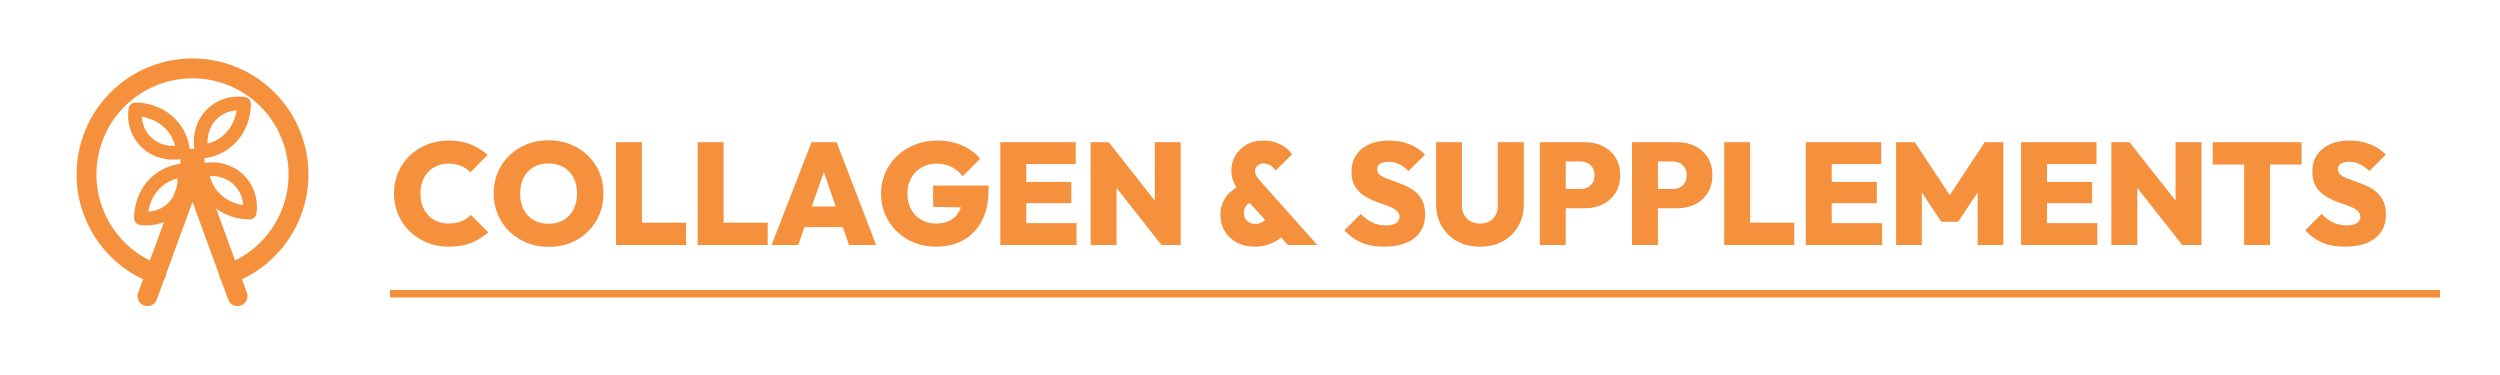
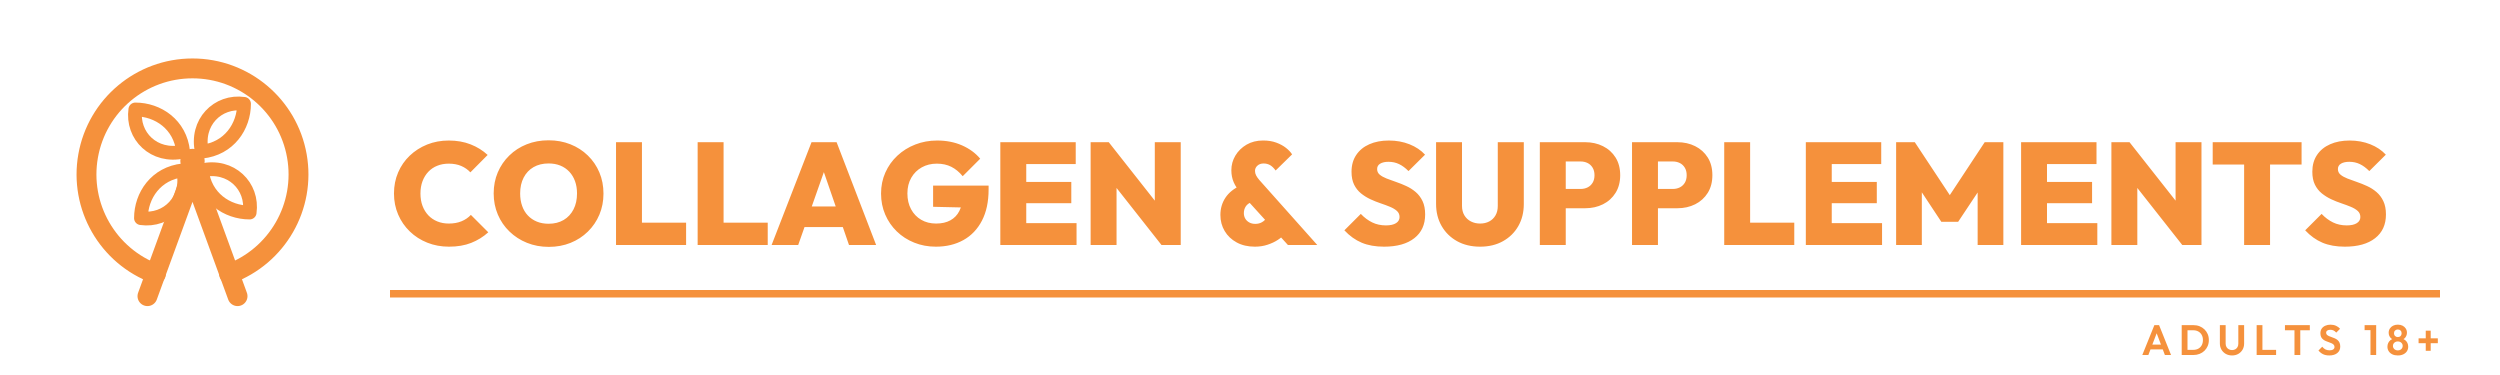
<svg xmlns="http://www.w3.org/2000/svg" viewBox="0 0 1000 150" width="1000mm" height="150mm" color="#f5913c">
  <g transform="translate(24 22) scale(1.06)">
    <g fill="none" stroke="currentColor" stroke-linecap="round" stroke-linejoin="round">
      <path d="M 36.2 82.6 A 40 40 0 1 1 63.8 82.6" stroke-width="7.5" />
      <path d="M 33 91 L 50 44.5 L 67 91" stroke-width="7.5" />
      <g transform="translate(50 40)">
        <path d="M5 0 C 11 -9.5, 23 -9.5, 29 -1.5 C 23 4.5, 13 6.5, 5 0 Z" transform="rotate(-45)" stroke-width="5.2" />
        <path d="M5 0 C 11 -9.5, 23 -9.5, 29 -1.5 C 23 4.5, 13 6.5, 5 0 Z" transform="rotate(45)" stroke-width="5.2" />
        <path d="M5 0 C 11 -9.5, 23 -9.5, 29 -1.5 C 23 4.5, 13 6.5, 5 0 Z" transform="rotate(135)" stroke-width="5.2" />
        <path d="M5 0 C 11 -9.5, 23 -9.5, 29 -1.5 C 23 4.5, 13 6.5, 5 0 Z" transform="rotate(225)" stroke-width="5.2" />
        <circle r="4.6" fill="currentColor" stroke="none" />
      </g>
    </g>
  </g>
  <path d="M23.59 0.67Q18.92 0.67 14.92 -0.93Q10.92 -2.52 7.92 -5.42Q4.92 -8.31 3.26 -12.19Q1.59 -16.08 1.59 -20.6Q1.59 -25.17 3.26 -29.04Q4.92 -32.9 7.9 -35.74Q10.88 -38.58 14.86 -40.19Q18.84 -41.79 23.5 -41.79Q28.35 -41.79 32.25 -40.25Q36.15 -38.72 39.06 -36.02L32.15 -29.06Q30.65 -30.68 28.51 -31.61Q26.36 -32.54 23.5 -32.54Q21.01 -32.54 18.93 -31.71Q16.85 -30.89 15.35 -29.31Q13.85 -27.74 13.01 -25.53Q12.18 -23.32 12.18 -20.6Q12.18 -17.85 13.01 -15.64Q13.85 -13.43 15.35 -11.85Q16.85 -10.28 18.93 -9.43Q21.01 -8.58 23.5 -8.58Q26.39 -8.58 28.58 -9.48Q30.77 -10.37 32.35 -12.04L39.31 -5.08Q36.31 -2.36 32.49 -0.85Q28.68 0.67 23.59 0.67ZM63.54 0.75Q58.8 0.75 54.79 -0.87Q50.78 -2.49 47.79 -5.39Q44.79 -8.28 43.13 -12.19Q41.47 -16.1 41.47 -20.62Q41.47 -25.19 43.11 -29.04Q44.75 -32.9 47.72 -35.79Q50.68 -38.69 54.68 -40.28Q58.69 -41.88 63.43 -41.88Q68.17 -41.88 72.17 -40.28Q76.17 -38.69 79.14 -35.79Q82.12 -32.9 83.76 -29.01Q85.39 -25.13 85.39 -20.56Q85.39 -16.04 83.76 -12.15Q82.12 -8.27 79.15 -5.36Q76.19 -2.45 72.21 -0.85Q68.23 0.75 63.54 0.75ZM63.43 -8.5Q66.89 -8.5 69.45 -10Q72.01 -11.51 73.41 -14.25Q74.81 -16.98 74.81 -20.62Q74.81 -23.33 74.01 -25.53Q73.21 -27.74 71.71 -29.33Q70.2 -30.93 68.11 -31.78Q66.02 -32.62 63.43 -32.62Q59.98 -32.62 57.42 -31.15Q54.86 -29.67 53.46 -26.96Q52.06 -24.26 52.06 -20.62Q52.06 -17.86 52.86 -15.62Q53.65 -13.38 55.15 -11.8Q56.66 -10.21 58.75 -9.35Q60.85 -8.5 63.43 -8.5ZM90.41 0V-41.12H100.78V0ZM98.65 0V-8.92H118.44V0ZM123.06 0V-41.12H133.43V0ZM131.29 0V-8.92H151.09V0ZM152.64 0 168.61 -41.12H178.64L194.45 0H183.6L171.69 -34.54H175.44L163.28 0ZM162.36 -7.18V-15.41H185.05V-7.18ZM218.35 0.67Q213.69 0.67 209.7 -0.94Q205.7 -2.54 202.72 -5.43Q199.74 -8.32 198.08 -12.19Q196.42 -16.05 196.42 -20.58Q196.42 -25.14 198.15 -29Q199.87 -32.86 202.95 -35.73Q206.02 -38.6 210.1 -40.19Q214.18 -41.79 218.85 -41.79Q224.36 -41.79 228.81 -39.85Q233.25 -37.9 236.08 -34.52L229.08 -27.52Q227.02 -30.03 224.52 -31.28Q222.03 -32.54 218.72 -32.54Q215.37 -32.54 212.71 -31.06Q210.05 -29.58 208.51 -26.9Q206.96 -24.21 206.96 -20.62Q206.96 -17.02 208.43 -14.31Q209.89 -11.6 212.47 -10.09Q215.05 -8.58 218.45 -8.58Q221.81 -8.58 224.15 -9.87Q226.49 -11.15 227.73 -13.58Q228.97 -16.01 228.97 -19.39L235.98 -14.85L217.24 -15.28V-23.77H239.44V-22.23Q239.44 -14.85 236.77 -9.73Q234.11 -4.61 229.36 -1.97Q224.61 0.67 218.35 0.67ZM244.13 0V-41.12H254.5V0ZM252.32 0V-8.74H274.62V0ZM252.32 -16.72V-25.23H272.52V-16.72ZM252.32 -32.38V-41.12H274.29V-32.38ZM280.25 0V-41.12H287.5L290.62 -32.68V0ZM308.6 0 284.56 -30.51 287.5 -41.12 311.54 -10.61ZM308.6 0 305.92 -8.66V-41.12H316.29V0ZM359.17 0 340.61 -20.45Q338.42 -22.91 337.48 -25.1Q336.54 -27.29 336.54 -29.9Q336.54 -33.06 338.15 -35.76Q339.77 -38.47 342.62 -40.14Q345.47 -41.8 349.22 -41.8Q352.21 -41.8 354.49 -40.96Q356.78 -40.12 358.39 -38.85Q360.01 -37.57 360.84 -36.25L354.25 -29.8Q353.15 -31.32 352 -31.97Q350.85 -32.61 349.44 -32.61Q347.93 -32.61 346.97 -31.74Q346 -30.87 346 -29.64Q346 -28.67 346.45 -27.83Q346.89 -26.98 347.73 -26L370.91 0ZM345.96 0.67Q341.78 0.67 338.68 -1.02Q335.58 -2.7 333.87 -5.58Q332.16 -8.45 332.16 -12.01Q332.16 -15.88 334.18 -18.93Q336.2 -21.98 340.35 -23.87L344.57 -17.15Q343.03 -16.56 342.28 -15.39Q341.54 -14.22 341.54 -12.75Q341.54 -11.57 342.08 -10.6Q342.63 -9.63 343.67 -9.04Q344.71 -8.45 346.15 -8.45Q347.63 -8.45 348.81 -9.13Q349.99 -9.8 350.93 -11.22L357.85 -4.39Q356.94 -3.23 355.17 -2.07Q353.41 -0.9 351.05 -0.12Q348.69 0.67 345.96 0.67ZM397.62 0.67Q392.45 0.67 388.68 -0.92Q384.9 -2.51 381.75 -5.87L388.32 -12.44Q390.44 -10.22 392.89 -9.03Q395.34 -7.84 398.37 -7.84Q401 -7.84 402.41 -8.74Q403.82 -9.63 403.82 -11.19Q403.82 -12.66 402.78 -13.61Q401.73 -14.56 400.02 -15.27Q398.31 -15.98 396.25 -16.67Q394.19 -17.36 392.16 -18.31Q390.12 -19.26 388.41 -20.64Q386.7 -22.03 385.65 -24.12Q384.61 -26.22 384.61 -29.3Q384.61 -33.2 386.49 -36.01Q388.37 -38.82 391.73 -40.3Q395.09 -41.79 399.55 -41.79Q404.03 -41.79 407.8 -40.29Q411.57 -38.79 414.02 -36.13L407.4 -29.57Q405.53 -31.45 403.63 -32.36Q401.72 -33.28 399.41 -33.28Q397.31 -33.28 396.08 -32.54Q394.85 -31.8 394.85 -30.38Q394.85 -29 395.89 -28.13Q396.94 -27.26 398.65 -26.59Q400.36 -25.91 402.42 -25.22Q404.48 -24.52 406.51 -23.58Q408.55 -22.65 410.26 -21.2Q411.97 -19.75 413.02 -17.56Q414.06 -15.37 414.06 -12.21Q414.06 -6.1 409.72 -2.72Q405.39 0.67 397.62 0.67ZM436.04 0.67Q430.79 0.67 426.83 -1.53Q422.88 -3.73 420.65 -7.59Q418.43 -11.46 418.43 -16.43V-41.12H428.8V-15.66Q428.8 -13.44 429.76 -11.85Q430.72 -10.26 432.37 -9.42Q434.02 -8.58 436.03 -8.58Q438.1 -8.58 439.69 -9.42Q441.28 -10.26 442.19 -11.83Q443.11 -13.4 443.11 -15.6V-41.12H453.52V-16.37Q453.52 -11.4 451.32 -7.56Q449.13 -3.73 445.2 -1.53Q441.28 0.67 436.04 0.67ZM468.12 -14.7V-22.42H476.27Q477.79 -22.42 479.04 -23.04Q480.29 -23.66 481.04 -24.89Q481.8 -26.12 481.8 -27.91Q481.8 -29.7 481.04 -30.93Q480.29 -32.17 479.04 -32.79Q477.79 -33.41 476.27 -33.41H468.12V-41.12H478.06Q482.01 -41.12 485.19 -39.53Q488.37 -37.95 490.22 -35Q492.08 -32.05 492.08 -27.92Q492.08 -23.82 490.22 -20.85Q488.37 -17.88 485.19 -16.29Q482.01 -14.7 478.06 -14.7ZM459.93 0V-41.12H470.3V0ZM505 -14.7V-22.42H513.15Q514.67 -22.42 515.92 -23.04Q517.17 -23.66 517.92 -24.89Q518.67 -26.12 518.67 -27.91Q518.67 -29.7 517.92 -30.93Q517.17 -32.17 515.92 -32.79Q514.67 -33.41 513.15 -33.41H505V-41.12H514.93Q518.89 -41.12 522.07 -39.53Q525.24 -37.95 527.1 -35Q528.95 -32.05 528.95 -27.92Q528.95 -23.82 527.1 -20.85Q525.24 -17.88 522.07 -16.29Q518.89 -14.7 514.93 -14.7ZM496.81 0V-41.12H507.18V0ZM533.69 0V-41.12H544.05V0ZM541.92 0V-8.92H561.71V0ZM566.33 0V-41.12H576.7V0ZM574.52 0V-8.74H596.82V0ZM574.52 -16.72V-25.23H594.72V-16.72ZM574.52 -32.38V-41.12H596.49V-32.38ZM602.45 0V-41.12H609.92L625.67 -17.3H622.17L637.88 -41.12H645.34V0H635.06V-23.93L636.7 -23.48L627.26 -9.28H620.53L611.14 -23.48L612.73 -23.93V0ZM652.44 0V-41.12H662.8V0ZM660.63 0V-8.74H682.93V0ZM660.63 -16.72V-25.23H680.83V-16.72ZM660.63 -32.38V-41.12H682.6V-32.38ZM688.56 0V-41.12H695.81L698.93 -32.68V0ZM716.91 0 692.87 -30.51 695.81 -41.12 719.85 -10.61ZM716.91 0 714.23 -8.66V-41.12H724.59V0ZM741.65 0V-40.83H752.02V0ZM729.08 -32.2V-41.12H764.63V-32.2ZM781.93 0.67Q776.77 0.67 772.99 -0.92Q769.22 -2.51 766.07 -5.87L772.64 -12.44Q774.76 -10.22 777.21 -9.03Q779.66 -7.84 782.69 -7.84Q785.31 -7.84 786.73 -8.74Q788.14 -9.63 788.14 -11.19Q788.14 -12.66 787.1 -13.61Q786.05 -14.56 784.34 -15.27Q782.63 -15.98 780.57 -16.67Q778.51 -17.36 776.47 -18.31Q774.44 -19.26 772.73 -20.64Q771.01 -22.03 769.97 -24.12Q768.93 -26.22 768.93 -29.3Q768.93 -33.2 770.8 -36.01Q772.68 -38.82 776.05 -40.3Q779.41 -41.79 783.86 -41.79Q788.34 -41.79 792.11 -40.29Q795.88 -38.79 798.33 -36.13L791.72 -29.57Q789.85 -31.45 787.94 -32.36Q786.04 -33.28 783.73 -33.28Q781.63 -33.28 780.4 -32.54Q779.16 -31.8 779.16 -30.38Q779.16 -29 780.21 -28.13Q781.25 -27.26 782.96 -26.59Q784.67 -25.91 786.73 -25.22Q788.79 -24.52 790.83 -23.58Q792.87 -22.65 794.58 -21.2Q796.29 -19.75 797.33 -17.56Q798.38 -15.37 798.38 -12.21Q798.38 -6.1 794.04 -2.72Q789.71 0.67 781.93 0.67Z" transform="translate(156.00 98.00)" fill="currentColor" />
  <rect x="156" y="116" width="820" height="3" fill="currentColor" />
+   <path d="M0.33 0 5.16 -11.95H7.04L11.83 0H9.36L5.66 -9.8H6.5L2.75 0ZM2.89 -2.23V-4.17H9.31V-2.23ZM17.67 0V-2.06H20.72Q21.88 -2.06 22.75 -2.54Q23.62 -3.03 24.1 -3.91Q24.58 -4.8 24.58 -5.99Q24.58 -7.17 24.09 -8.05Q23.6 -8.93 22.73 -9.41Q21.87 -9.89 20.72 -9.89H17.63V-11.95H20.76Q22.09 -11.95 23.22 -11.51Q24.34 -11.06 25.18 -10.26Q26.02 -9.45 26.49 -8.36Q26.95 -7.28 26.95 -5.98Q26.95 -4.69 26.49 -3.59Q26.02 -2.5 25.19 -1.69Q24.36 -0.89 23.23 -0.44Q22.1 0 20.8 0ZM16.09 0V-11.95H18.41V0ZM36.23 0.18Q34.82 0.18 33.72 -0.44Q32.62 -1.07 31.99 -2.15Q31.36 -3.24 31.36 -4.62V-11.95H33.67V-4.56Q33.67 -3.76 34.01 -3.18Q34.35 -2.6 34.93 -2.29Q35.51 -1.97 36.23 -1.97Q36.96 -1.97 37.52 -2.28Q38.09 -2.6 38.42 -3.18Q38.74 -3.76 38.74 -4.54V-11.95H41.06V-4.6Q41.06 -3.22 40.44 -2.14Q39.82 -1.07 38.73 -0.44Q37.65 0.18 36.23 0.18ZM46.07 0V-11.95H48.38V0ZM47.77 0V-2.06H53.85V0ZM61.2 0V-11.7H63.52V0ZM57.39 -9.89V-11.95H67.34V-9.89ZM75.11 0.18Q73.67 0.18 72.64 -0.32Q71.62 -0.81 70.79 -1.8L72.31 -3.32Q72.85 -2.63 73.54 -2.25Q74.23 -1.87 75.23 -1.87Q76.15 -1.87 76.68 -2.22Q77.21 -2.58 77.21 -3.21Q77.21 -3.75 76.9 -4.09Q76.59 -4.44 76.09 -4.67Q75.59 -4.9 74.99 -5.1Q74.38 -5.3 73.78 -5.56Q73.18 -5.81 72.68 -6.2Q72.18 -6.58 71.87 -7.18Q71.57 -7.79 71.57 -8.7Q71.57 -9.78 72.09 -10.55Q72.62 -11.32 73.54 -11.72Q74.46 -12.13 75.62 -12.13Q76.84 -12.13 77.83 -11.68Q78.81 -11.22 79.44 -10.49L77.91 -8.96Q77.38 -9.53 76.83 -9.81Q76.27 -10.09 75.57 -10.09Q74.78 -10.09 74.32 -9.78Q73.87 -9.46 73.87 -8.9Q73.87 -8.4 74.18 -8.09Q74.48 -7.79 74.98 -7.57Q75.48 -7.35 76.09 -7.14Q76.69 -6.94 77.29 -6.68Q77.89 -6.42 78.4 -6.01Q78.9 -5.6 79.2 -4.97Q79.51 -4.33 79.51 -3.39Q79.51 -1.73 78.33 -0.78Q77.15 0.18 75.11 0.18ZM91.6 0V-11.95H93.88V0ZM89.25 -9.94V-11.95H93.71V-9.94ZM102.54 0.18Q101.27 0.18 100.34 -0.27Q99.41 -0.72 98.9 -1.51Q98.38 -2.31 98.38 -3.32Q98.38 -4.14 98.7 -4.82Q99.02 -5.5 99.62 -5.97Q100.23 -6.43 101.04 -6.62L100.99 -6.07Q100.31 -6.24 99.84 -6.67Q99.37 -7.09 99.12 -7.68Q98.88 -8.26 98.88 -8.9Q98.88 -9.85 99.35 -10.58Q99.82 -11.31 100.65 -11.73Q101.48 -12.14 102.54 -12.14Q103.61 -12.14 104.43 -11.73Q105.25 -11.31 105.72 -10.58Q106.19 -9.85 106.19 -8.9Q106.19 -8.26 105.94 -7.68Q105.7 -7.09 105.24 -6.67Q104.77 -6.24 104.08 -6.07L104.02 -6.62Q104.86 -6.43 105.45 -5.97Q106.05 -5.5 106.37 -4.82Q106.69 -4.14 106.69 -3.32Q106.69 -2.31 106.18 -1.51Q105.67 -0.72 104.73 -0.27Q103.8 0.18 102.54 0.18ZM102.54 -1.84Q103.11 -1.84 103.54 -2.08Q103.98 -2.31 104.23 -2.72Q104.49 -3.12 104.49 -3.64Q104.49 -4.17 104.23 -4.56Q103.98 -4.96 103.54 -5.19Q103.11 -5.43 102.54 -5.43Q101.97 -5.43 101.53 -5.19Q101.09 -4.96 100.84 -4.56Q100.58 -4.17 100.58 -3.64Q100.58 -3.12 100.84 -2.72Q101.09 -2.31 101.53 -2.08Q101.97 -1.84 102.54 -1.84ZM102.54 -7.17Q103.21 -7.17 103.63 -7.59Q104.06 -8.02 104.06 -8.69Q104.06 -9.36 103.63 -9.78Q103.21 -10.21 102.54 -10.21Q101.88 -10.21 101.44 -9.79Q101.01 -9.37 101.01 -8.7Q101.01 -8.03 101.44 -7.6Q101.88 -7.17 102.54 -7.17ZM110.84 -4.73V-6.66H118.54V-4.73ZM113.71 -9.73H115.69V-1.67H113.71Z" transform="translate(856.59 142.00)" fill="currentColor" />
</svg>
